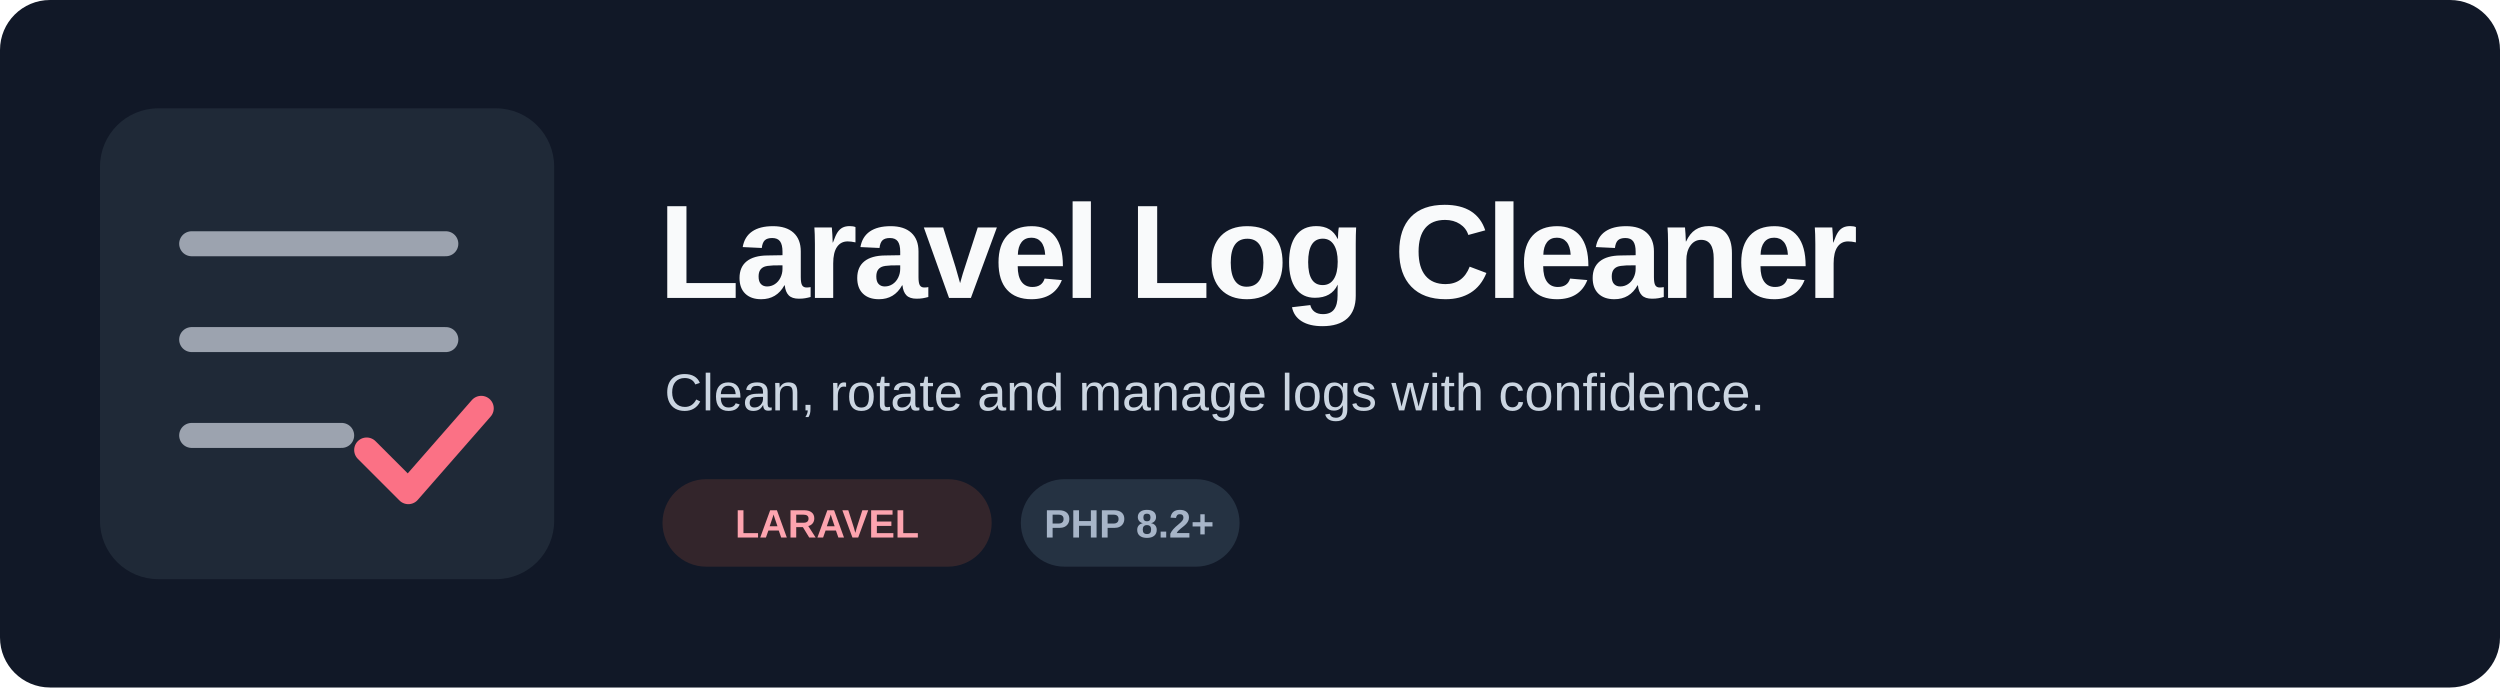
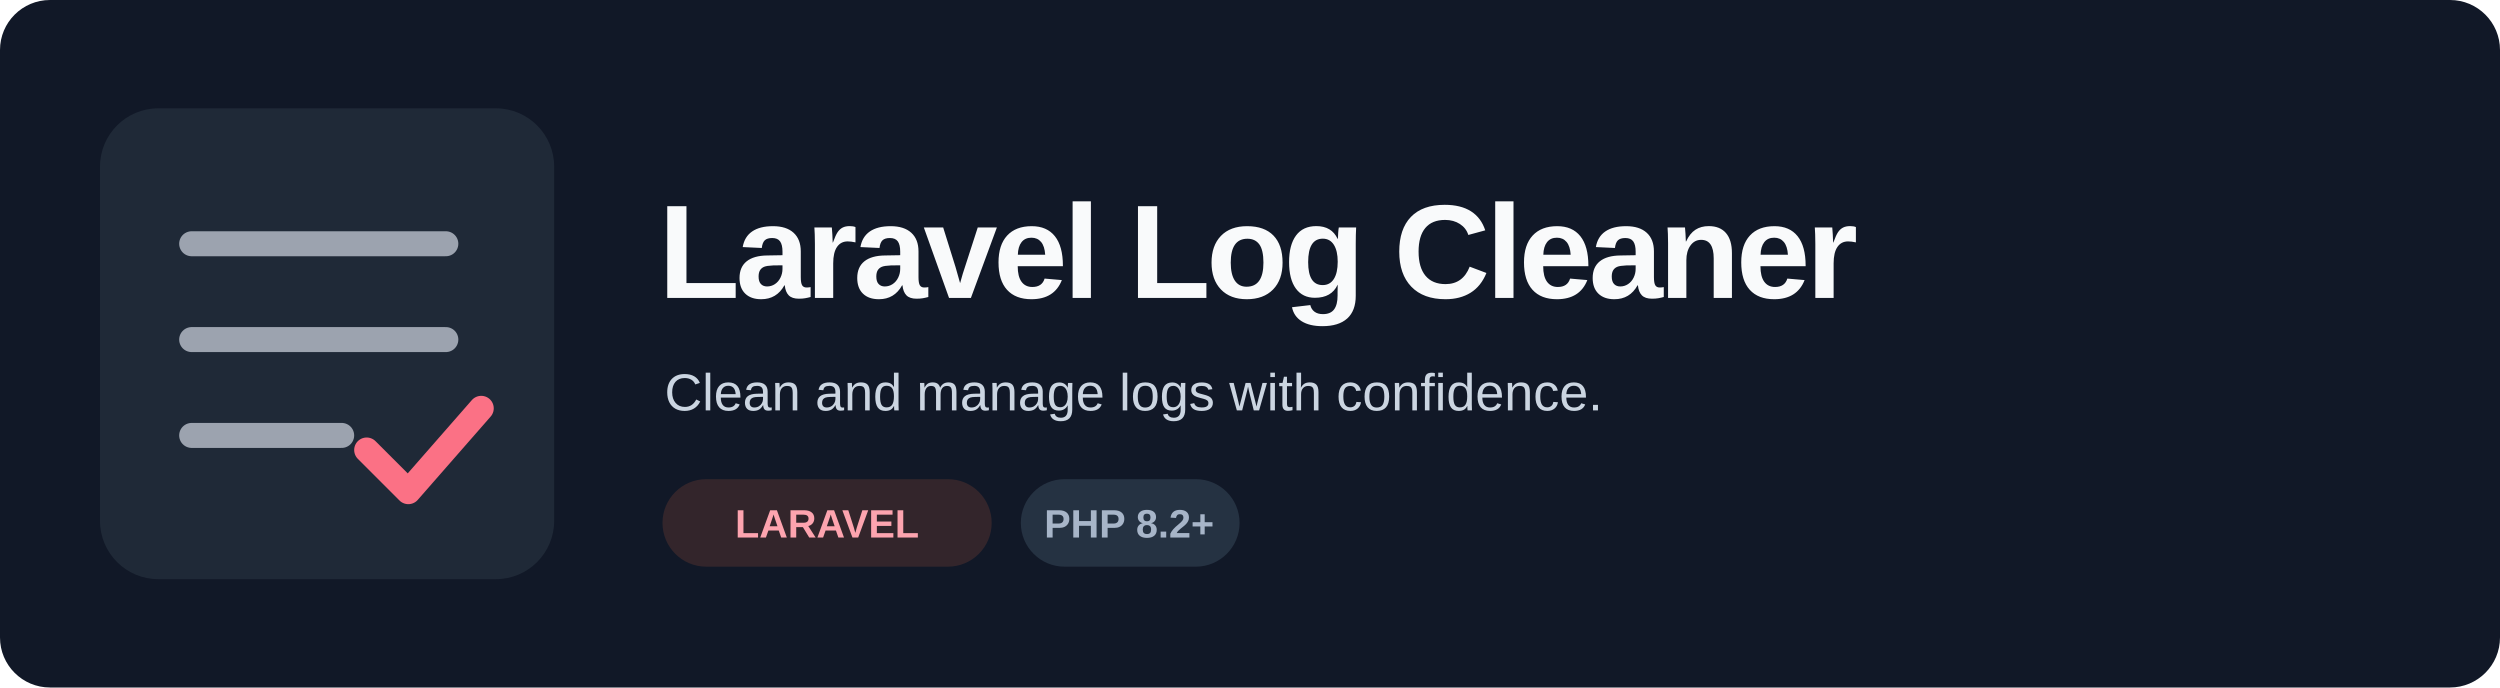
<svg xmlns="http://www.w3.org/2000/svg" width="1200" height="330" viewBox="0 0 1200 330" role="img" aria-labelledby="title desc">
  <rect width="1200" height="330" rx="24" fill="#111827" />
  <rect x="48" y="52" width="218" height="226" rx="28" fill="#1F2937" />
  <path d="M92 117h122M92 163h122M92 209h72" fill="none" stroke="#9CA3AF" stroke-width="12" stroke-linecap="round" />
  <path d="m176 216 20 20 35-40" fill="none" stroke="#FB7185" stroke-width="12" stroke-linecap="round" stroke-linejoin="round" />
  <text x="316" y="143" fill="#F9FAFB" font-family="Arial, Helvetica, sans-serif" font-size="64" font-weight="700" letter-spacing="-2">Laravel Log Cleaner</text>
-   <text x="319" y="197" fill="#CBD5E1" font-family="Arial, Helvetica, sans-serif" font-size="25">Clean, rotate and manage logs with confidence.</text>
+   <text x="319" y="197" fill="#CBD5E1" font-family="Arial, Helvetica, sans-serif" font-size="25">Clean and manage logs with confidence.</text>
  <rect x="318" y="230" width="158" height="42" rx="21" fill="#33252B" />
  <text x="397" y="258" text-anchor="middle" fill="#FDA4AF" font-family="Arial, Helvetica, sans-serif" font-size="19" font-weight="700">LARAVEL</text>
  <rect x="490" y="230" width="105" height="42" rx="21" fill="#253242" />
  <text x="542" y="258" text-anchor="middle" fill="#A7B5C8" font-family="Arial, Helvetica, sans-serif" font-size="19" font-weight="700">PHP 8.2+</text>
</svg>
